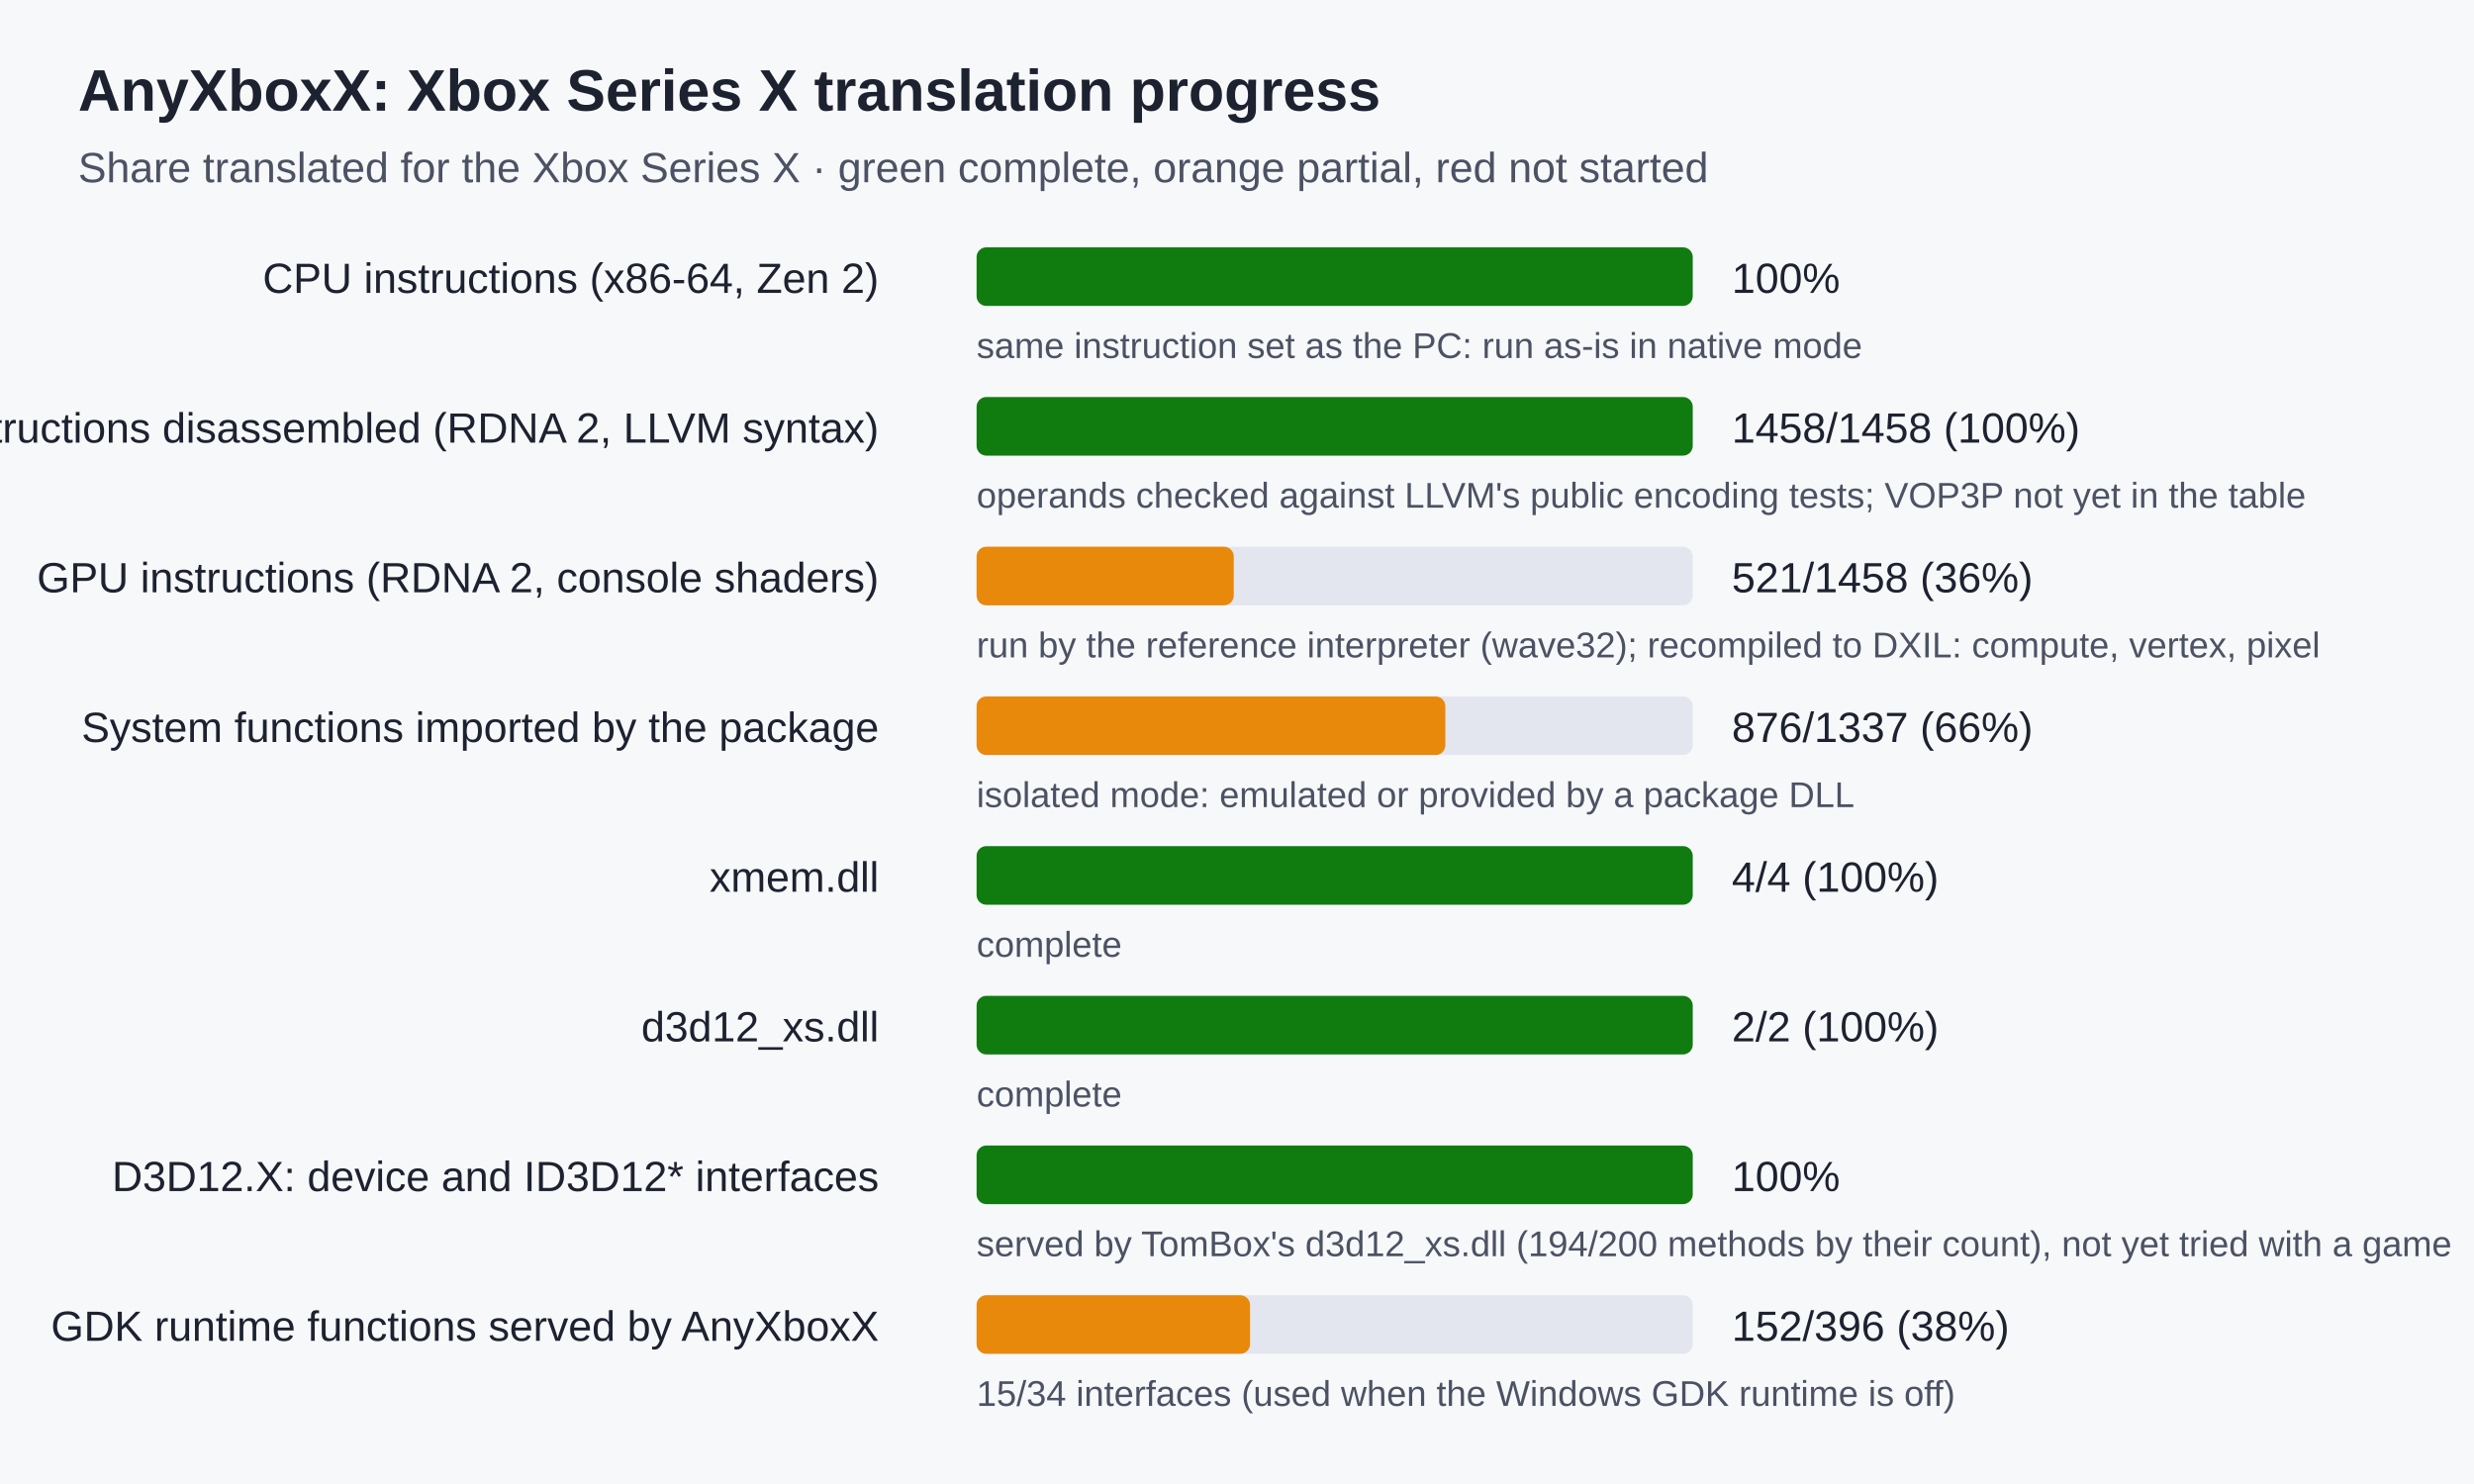
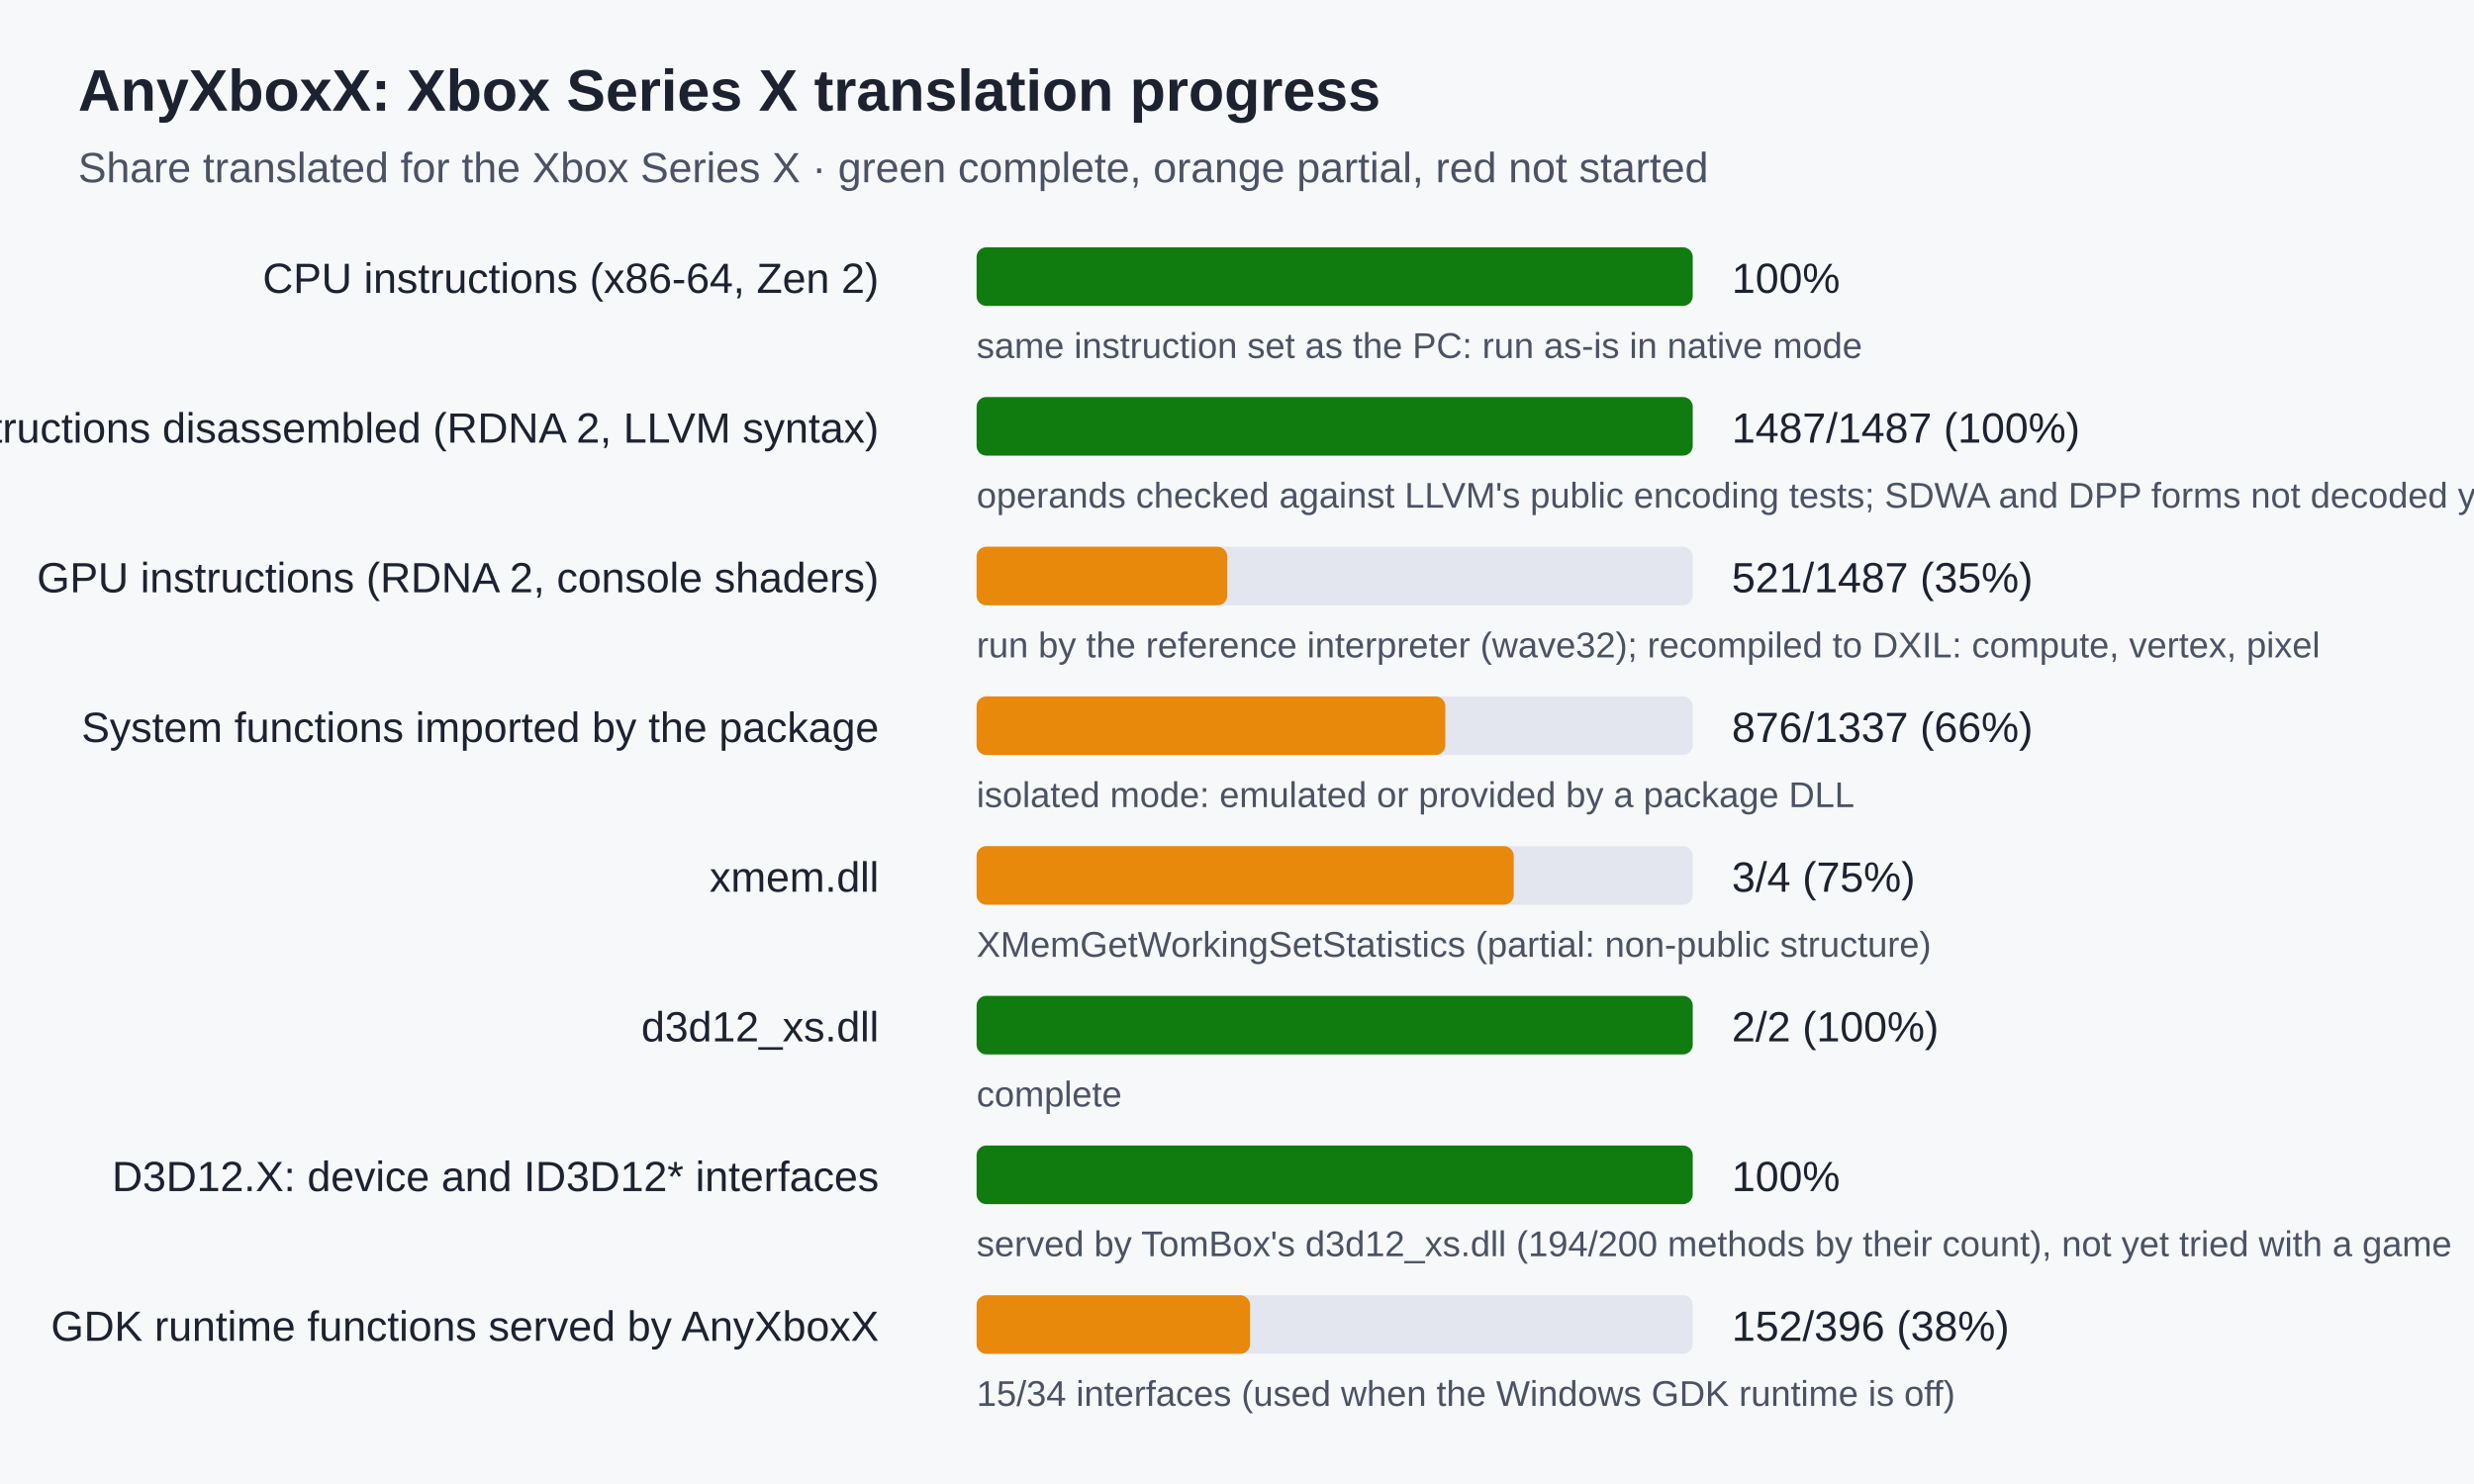
<svg xmlns="http://www.w3.org/2000/svg" width="760" height="456" viewBox="0 0 760 456" font-family="Segoe UI, Arial, sans-serif" font-size="13">
  <rect width="760" height="456" fill="#f7f8fa" />
  <text x="24" y="34" font-size="18" font-weight="600" fill="#1d2230">AnyXboxX: Xbox Series X translation progress</text>
  <text x="24" y="56" fill="#4b5263">Share translated for the Xbox Series X · green complete, orange partial, red not started</text>
  <text x="270" y="90" text-anchor="end" fill="#1d2230">CPU instructions (x86-64, Zen 2)</text>
  <rect x="300" y="76" width="220" height="18" rx="3" fill="#e3e6ee" />
  <rect x="300" y="76" width="220" height="18" rx="3" fill="#107c10" />
  <text x="532" y="90" fill="#1d2230">100%</text>
  <text x="300" y="110" font-size="11" fill="#4b5263">same instruction set as the PC: run as-is in native mode</text>
  <text x="270" y="136" text-anchor="end" fill="#1d2230">GPU instructions disassembled (RDNA 2, LLVM syntax)</text>
  <rect x="300" y="122" width="220" height="18" rx="3" fill="#e3e6ee" />
  <rect x="300" y="122" width="220" height="18" rx="3" fill="#107c10" />
-   <text x="532" y="136" fill="#1d2230">1458/1458 (100%)</text>
-   <text x="300" y="156" font-size="11" fill="#4b5263">operands checked against LLVM's public encoding tests; VOP3P not yet in the table</text>
+   <text x="532" y="136" fill="#1d2230">1487/1487 (100%)</text>
+   <text x="300" y="156" font-size="11" fill="#4b5263">operands checked against LLVM's public encoding tests; SDWA and DPP forms not decoded yet</text>
  <text x="270" y="182" text-anchor="end" fill="#1d2230">GPU instructions (RDNA 2, console shaders)</text>
  <rect x="300" y="168" width="220" height="18" rx="3" fill="#e3e6ee" />
-   <rect x="300" y="168" width="79" height="18" rx="3" fill="#e8890c" />
-   <text x="532" y="182" fill="#1d2230">521/1458 (36%)</text>
+   <rect x="300" y="168" width="77" height="18" rx="3" fill="#e8890c" />
+   <text x="532" y="182" fill="#1d2230">521/1487 (35%)</text>
  <text x="300" y="202" font-size="11" fill="#4b5263">run by the reference interpreter (wave32); recompiled to DXIL: compute, vertex, pixel</text>
  <text x="270" y="228" text-anchor="end" fill="#1d2230">System functions imported by the package</text>
  <rect x="300" y="214" width="220" height="18" rx="3" fill="#e3e6ee" />
  <rect x="300" y="214" width="144" height="18" rx="3" fill="#e8890c" />
  <text x="532" y="228" fill="#1d2230">876/1337 (66%)</text>
  <text x="300" y="248" font-size="11" fill="#4b5263">isolated mode: emulated or provided by a package DLL</text>
  <text x="270" y="274" text-anchor="end" fill="#1d2230">xmem.dll</text>
  <rect x="300" y="260" width="220" height="18" rx="3" fill="#e3e6ee" />
-   <rect x="300" y="260" width="220" height="18" rx="3" fill="#107c10" />
-   <text x="532" y="274" fill="#1d2230">4/4 (100%)</text>
-   <text x="300" y="294" font-size="11" fill="#4b5263">complete</text>
+   <rect x="300" y="260" width="165" height="18" rx="3" fill="#e8890c" />
+   <text x="532" y="274" fill="#1d2230">3/4 (75%)</text>
+   <text x="300" y="294" font-size="11" fill="#4b5263">XMemGetWorkingSetStatistics (partial: non-public structure)</text>
  <text x="270" y="320" text-anchor="end" fill="#1d2230">d3d12_xs.dll</text>
  <rect x="300" y="306" width="220" height="18" rx="3" fill="#e3e6ee" />
  <rect x="300" y="306" width="220" height="18" rx="3" fill="#107c10" />
  <text x="532" y="320" fill="#1d2230">2/2 (100%)</text>
  <text x="300" y="340" font-size="11" fill="#4b5263">complete</text>
  <text x="270" y="366" text-anchor="end" fill="#1d2230">D3D12.X: device and ID3D12* interfaces</text>
  <rect x="300" y="352" width="220" height="18" rx="3" fill="#e3e6ee" />
  <rect x="300" y="352" width="220" height="18" rx="3" fill="#107c10" />
  <text x="532" y="366" fill="#1d2230">100%</text>
  <text x="300" y="386" font-size="11" fill="#4b5263">served by TomBox's d3d12_xs.dll (194/200 methods by their count), not yet tried with a game</text>
  <text x="270" y="412" text-anchor="end" fill="#1d2230">GDK runtime functions served by AnyXboxX</text>
  <rect x="300" y="398" width="220" height="18" rx="3" fill="#e3e6ee" />
  <rect x="300" y="398" width="84" height="18" rx="3" fill="#e8890c" />
  <text x="532" y="412" fill="#1d2230">152/396 (38%)</text>
  <text x="300" y="432" font-size="11" fill="#4b5263">15/34 interfaces (used when the Windows GDK runtime is off)</text>
</svg>
